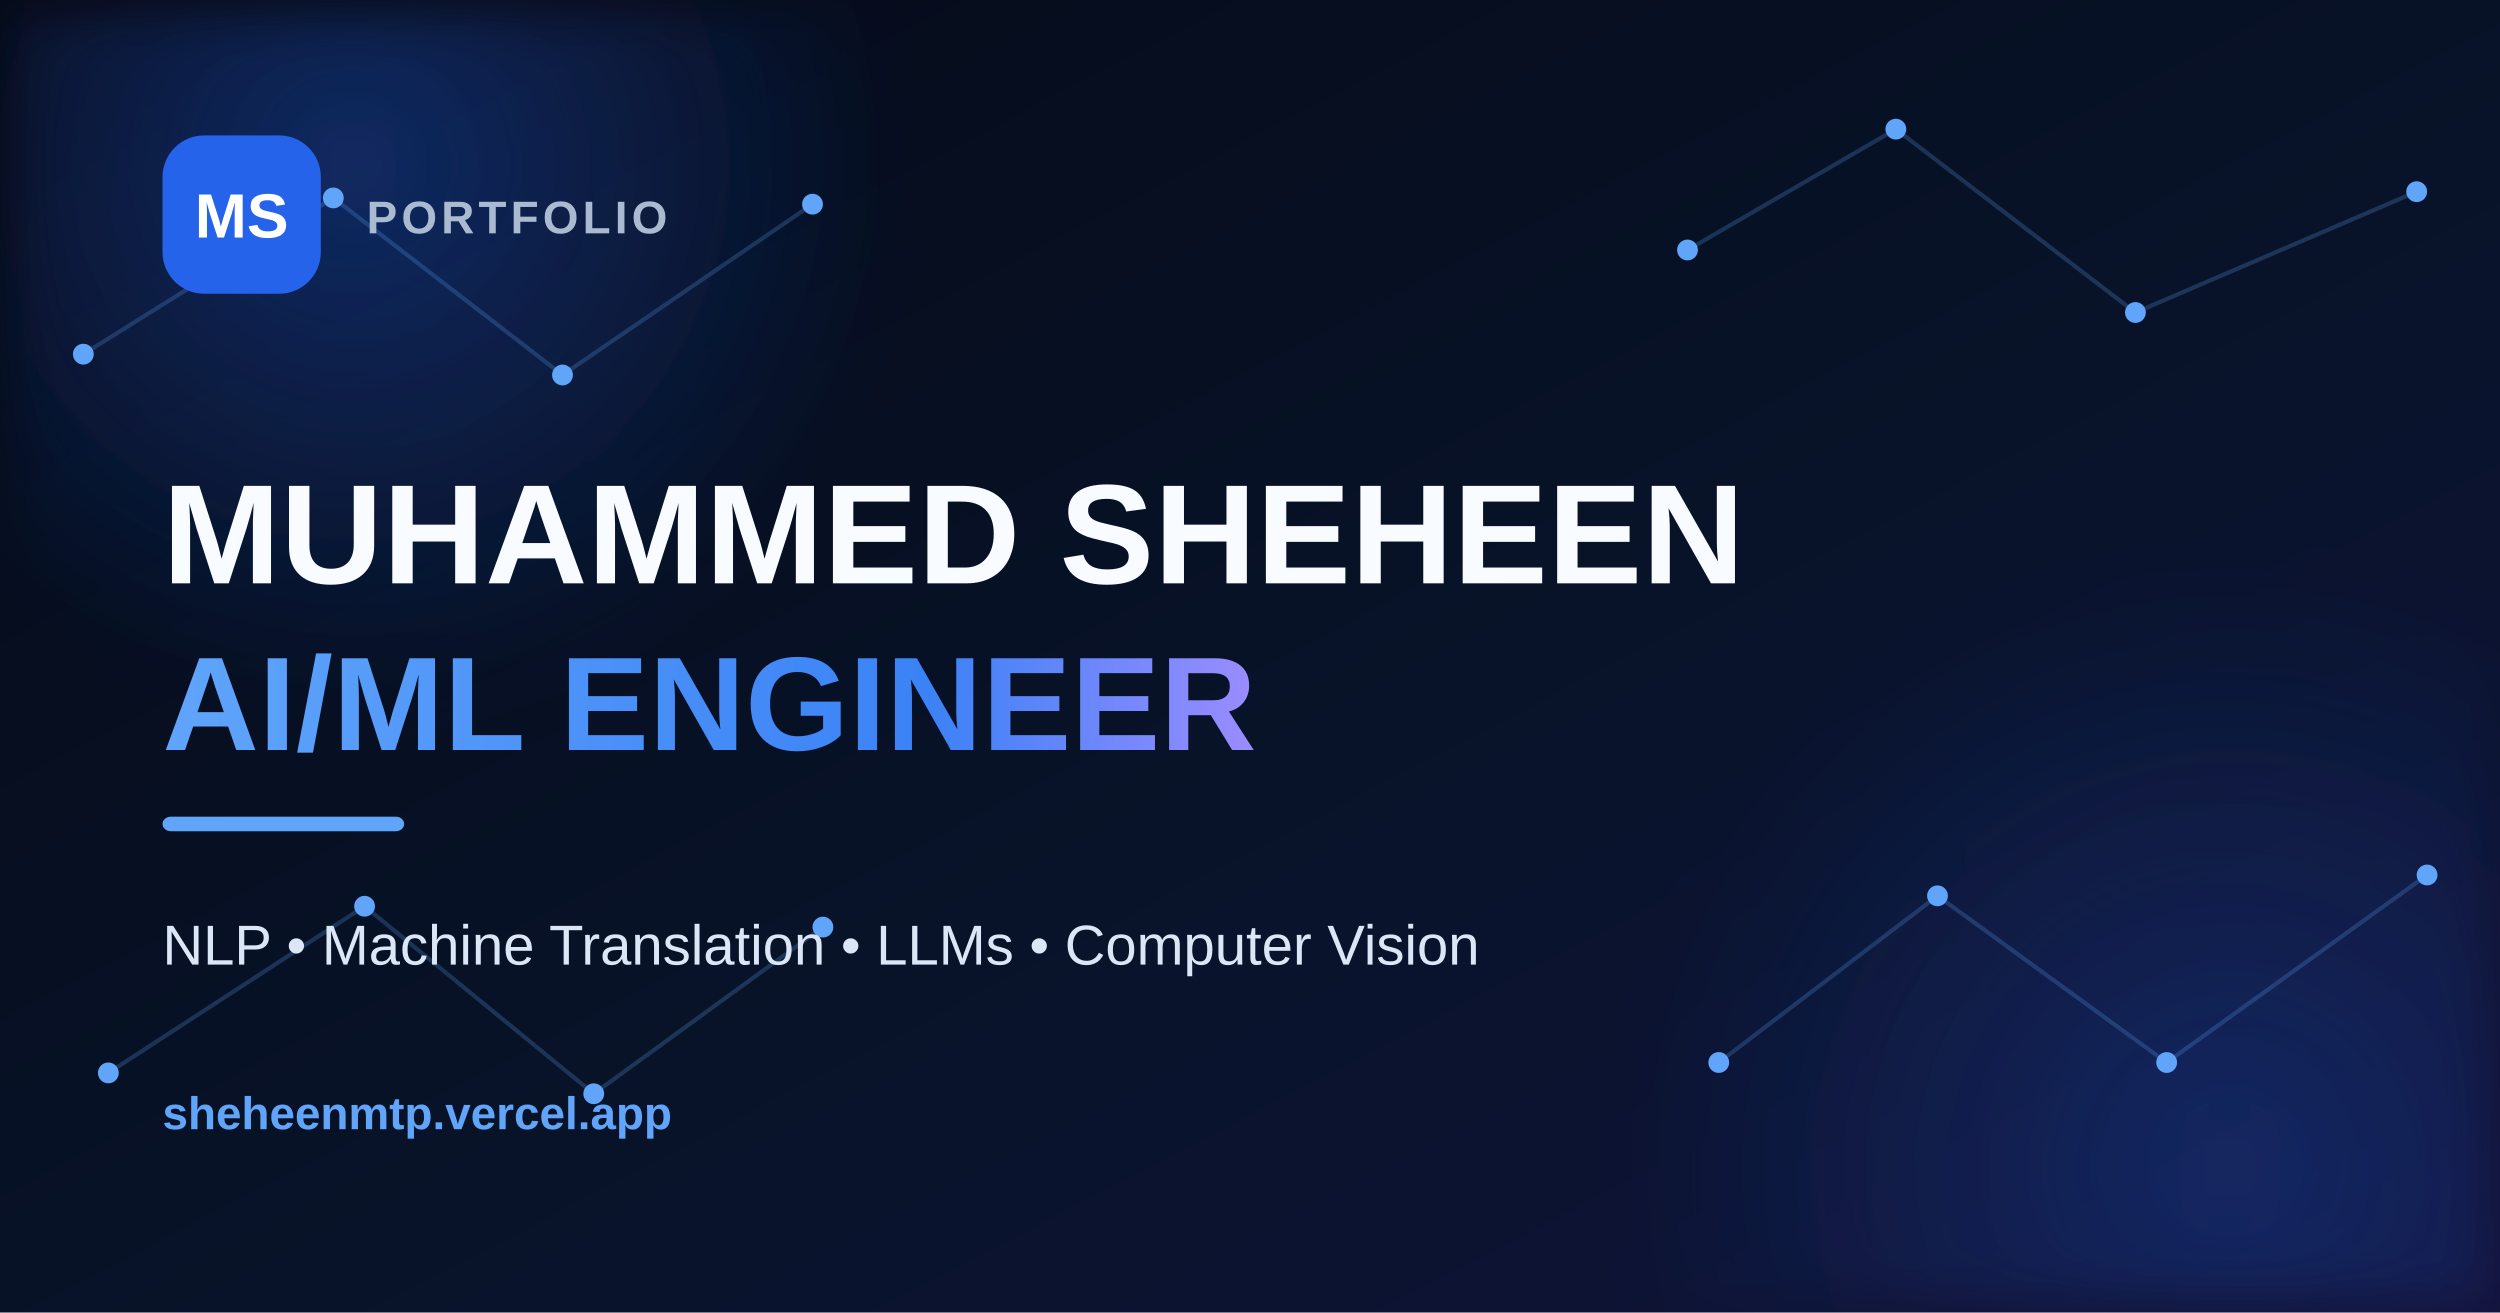
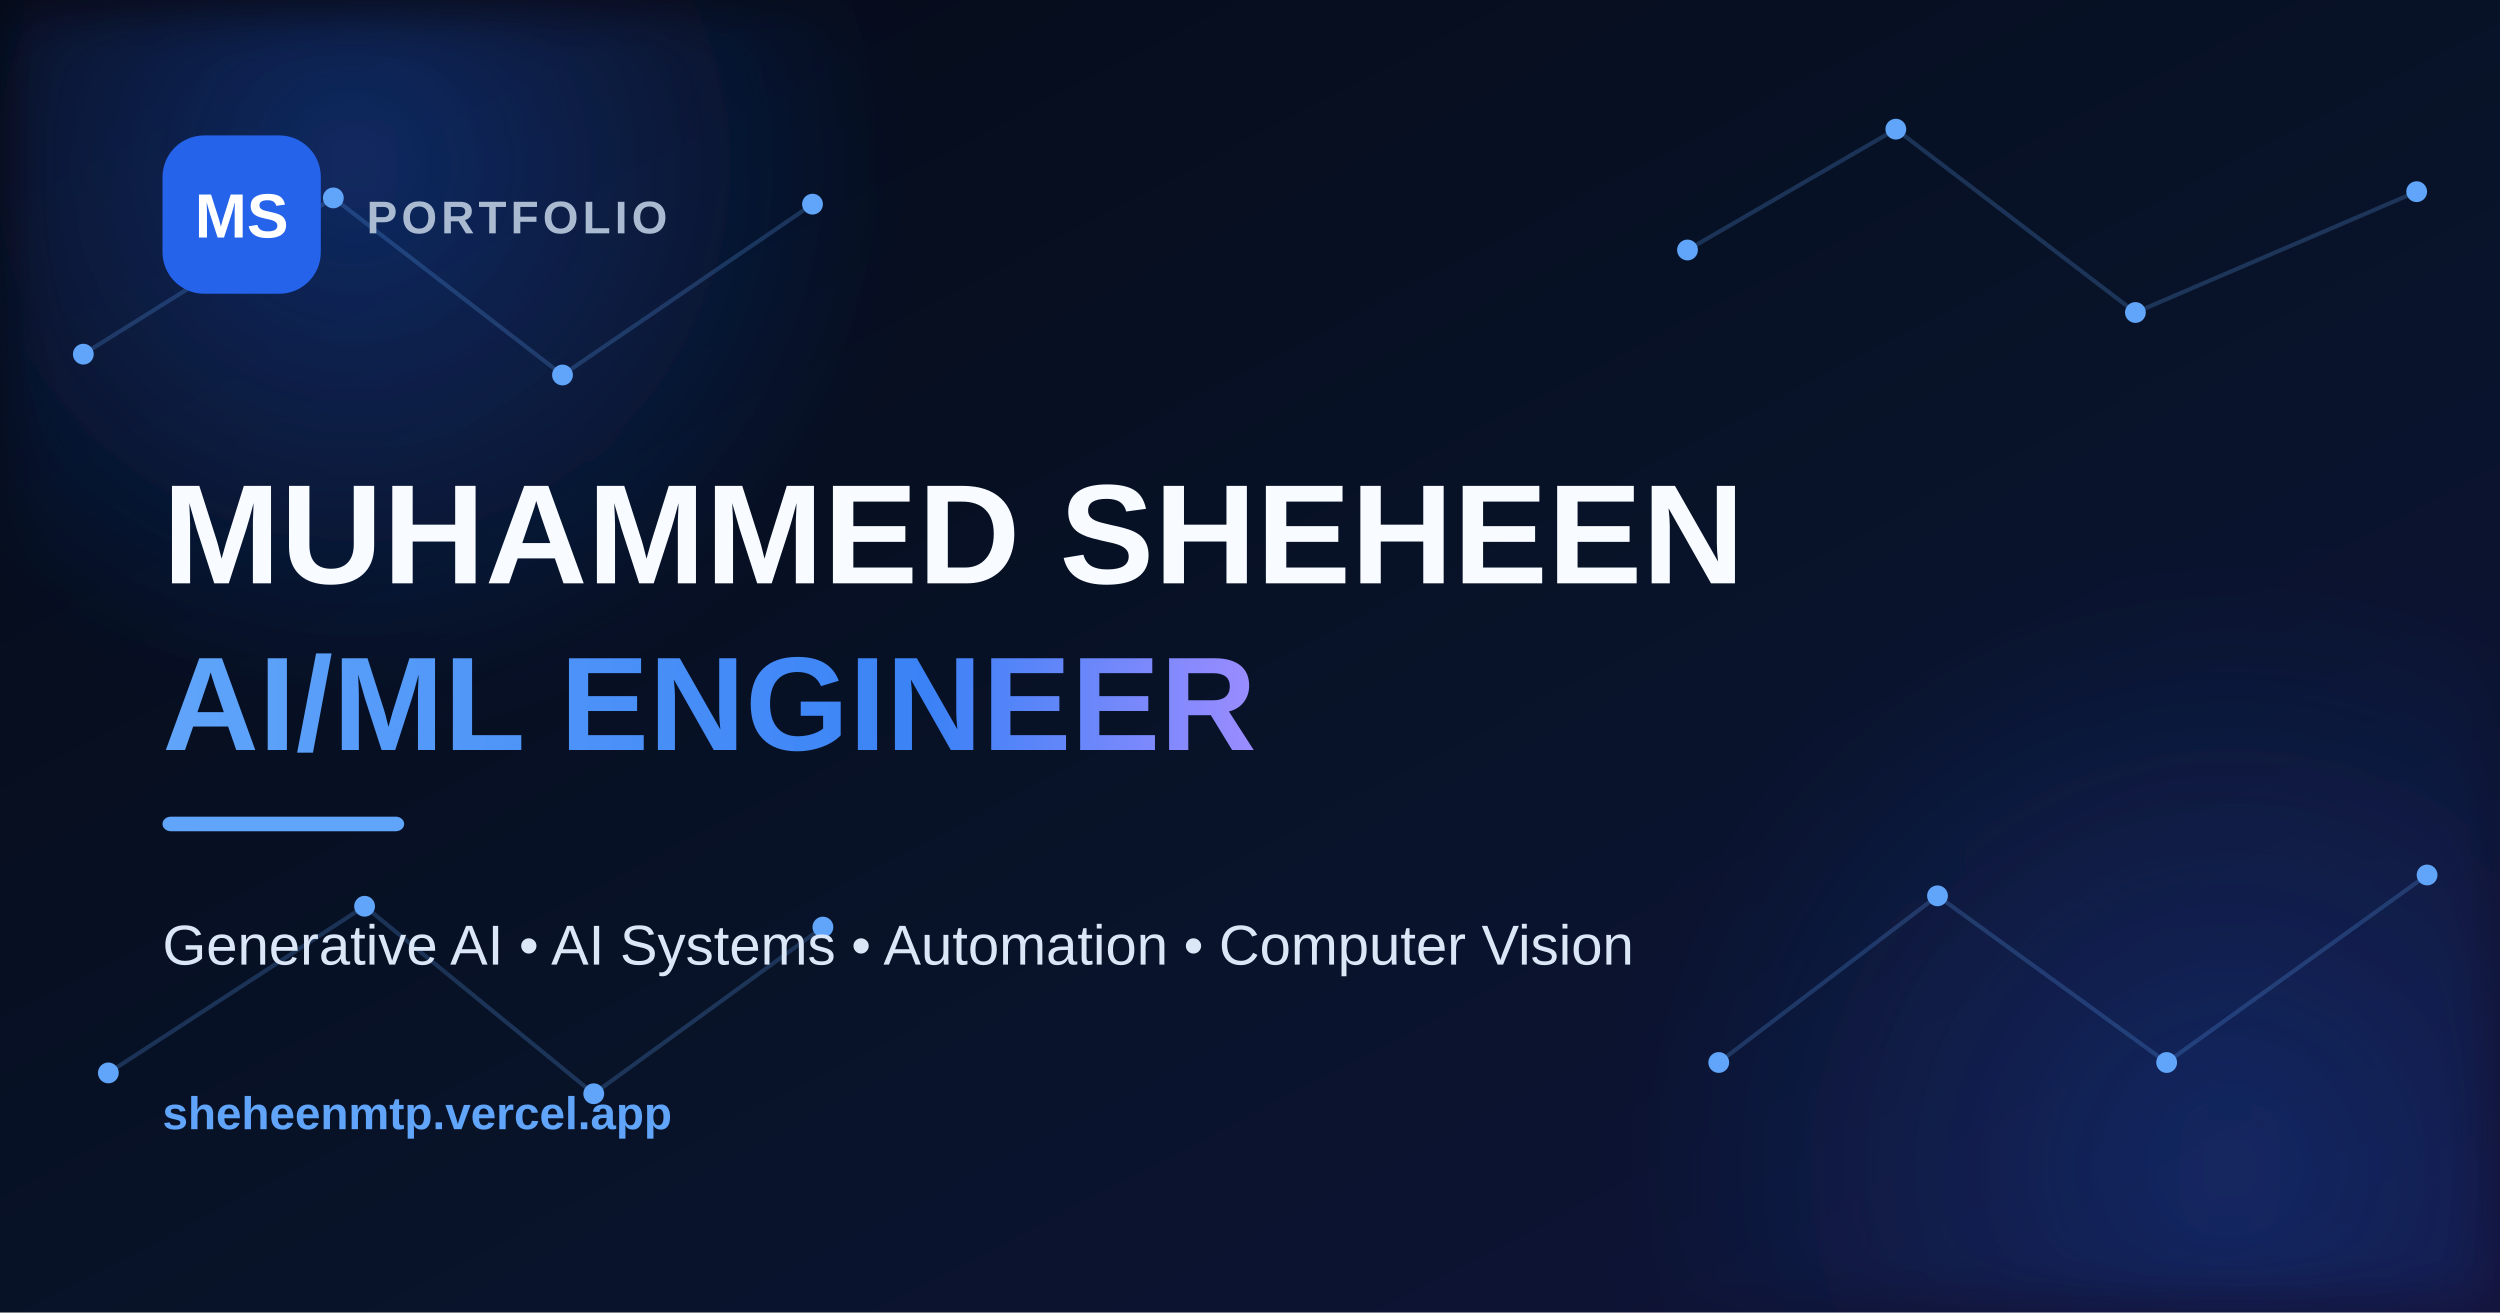
<svg xmlns="http://www.w3.org/2000/svg" width="1200" height="630" viewBox="0 0 1200 630" role="img" aria-labelledby="title description">
  <defs>
    <linearGradient id="background" x1="0" y1="0" x2="1" y2="1">
      <stop offset="0" stop-color="#050916" />
      <stop offset="0.55" stop-color="#081329" />
      <stop offset="1" stop-color="#11133a" />
    </linearGradient>
    <linearGradient id="accent" x1="0" y1="0" x2="1" y2="0">
      <stop offset="0" stop-color="#60a5fa" />
      <stop offset="0.7" stop-color="#3b82f6" />
      <stop offset="1" stop-color="#9b8cff" />
    </linearGradient>
    <radialGradient id="glow">
      <stop offset="0" stop-color="#2563eb" stop-opacity="0.35" />
      <stop offset="1" stop-color="#2563eb" stop-opacity="0" />
    </radialGradient>
    <filter id="softGlow" x="-50%" y="-50%" width="200%" height="200%">
      <feGaussianBlur stdDeviation="16" />
    </filter>
  </defs>
  <rect width="1200" height="630" fill="url(#background)" />
  <circle cx="170" cy="80" r="260" fill="url(#glow)" filter="url(#softGlow)" />
  <circle cx="1070" cy="560" r="290" fill="url(#glow)" opacity="0.7" filter="url(#softGlow)" />
  <g fill="none" stroke="#60a5fa" stroke-opacity="0.23" stroke-width="2">
    <path d="M40 170 160 95 270 180 390 98" />
    <path d="M810 120 910 62 1025 150 1160 92" />
    <path d="M825 510 930 430 1040 510 1165 420" />
    <path d="M52 515 175 435 285 525 395 445" />
  </g>
  <g fill="#60a5fa">
    <circle cx="40" cy="170" r="5" />
    <circle cx="160" cy="95" r="5" />
    <circle cx="270" cy="180" r="5" />
    <circle cx="390" cy="98" r="5" />
    <circle cx="810" cy="120" r="5" />
    <circle cx="910" cy="62" r="5" />
    <circle cx="1025" cy="150" r="5" />
    <circle cx="1160" cy="92" r="5" />
    <circle cx="825" cy="510" r="5" />
    <circle cx="930" cy="430" r="5" />
    <circle cx="1040" cy="510" r="5" />
    <circle cx="1165" cy="420" r="5" />
    <circle cx="52" cy="515" r="5" />
    <circle cx="175" cy="435" r="5" />
    <circle cx="285" cy="525" r="5" />
    <circle cx="395" cy="445" r="5" />
  </g>
  <rect x="78" y="65" width="76" height="76" rx="20" fill="#2563eb" />
  <text x="116" y="114" fill="#ffffff" font-family="Arial, sans-serif" font-size="30" font-weight="700" text-anchor="middle">MS</text>
  <text x="176" y="112" fill="#a9bad1" font-family="Arial, sans-serif" font-size="22" font-weight="600" letter-spacing="2">PORTFOLIO</text>
  <text x="78" y="280" fill="#f8fbff" font-family="Arial, sans-serif" font-size="68" font-weight="700">MUHAMMED SHEHEEN</text>
  <text x="78" y="360" fill="url(#accent)" font-family="Arial, sans-serif" font-size="64" font-weight="700">AI/ML ENGINEER</text>
  <rect x="78" y="392" width="116" height="7" rx="4" fill="#60a5fa" />
-   <text x="78" y="463" fill="#dbe7f7" font-family="Arial, sans-serif" font-size="27" font-weight="500">NLP  •  Machine Translation  •  LLMs  •  Computer Vision</text>
+   <text x="78" y="463" fill="#dbe7f7" font-family="Arial, sans-serif" font-size="27" font-weight="500">Generative AI  •  AI Systems  •  Automation  •  Computer Vision</text>
  <text x="78" y="542" fill="#60a5fa" font-family="Arial, sans-serif" font-size="22" font-weight="600">sheheenmtp.vercel.app</text>
</svg>
